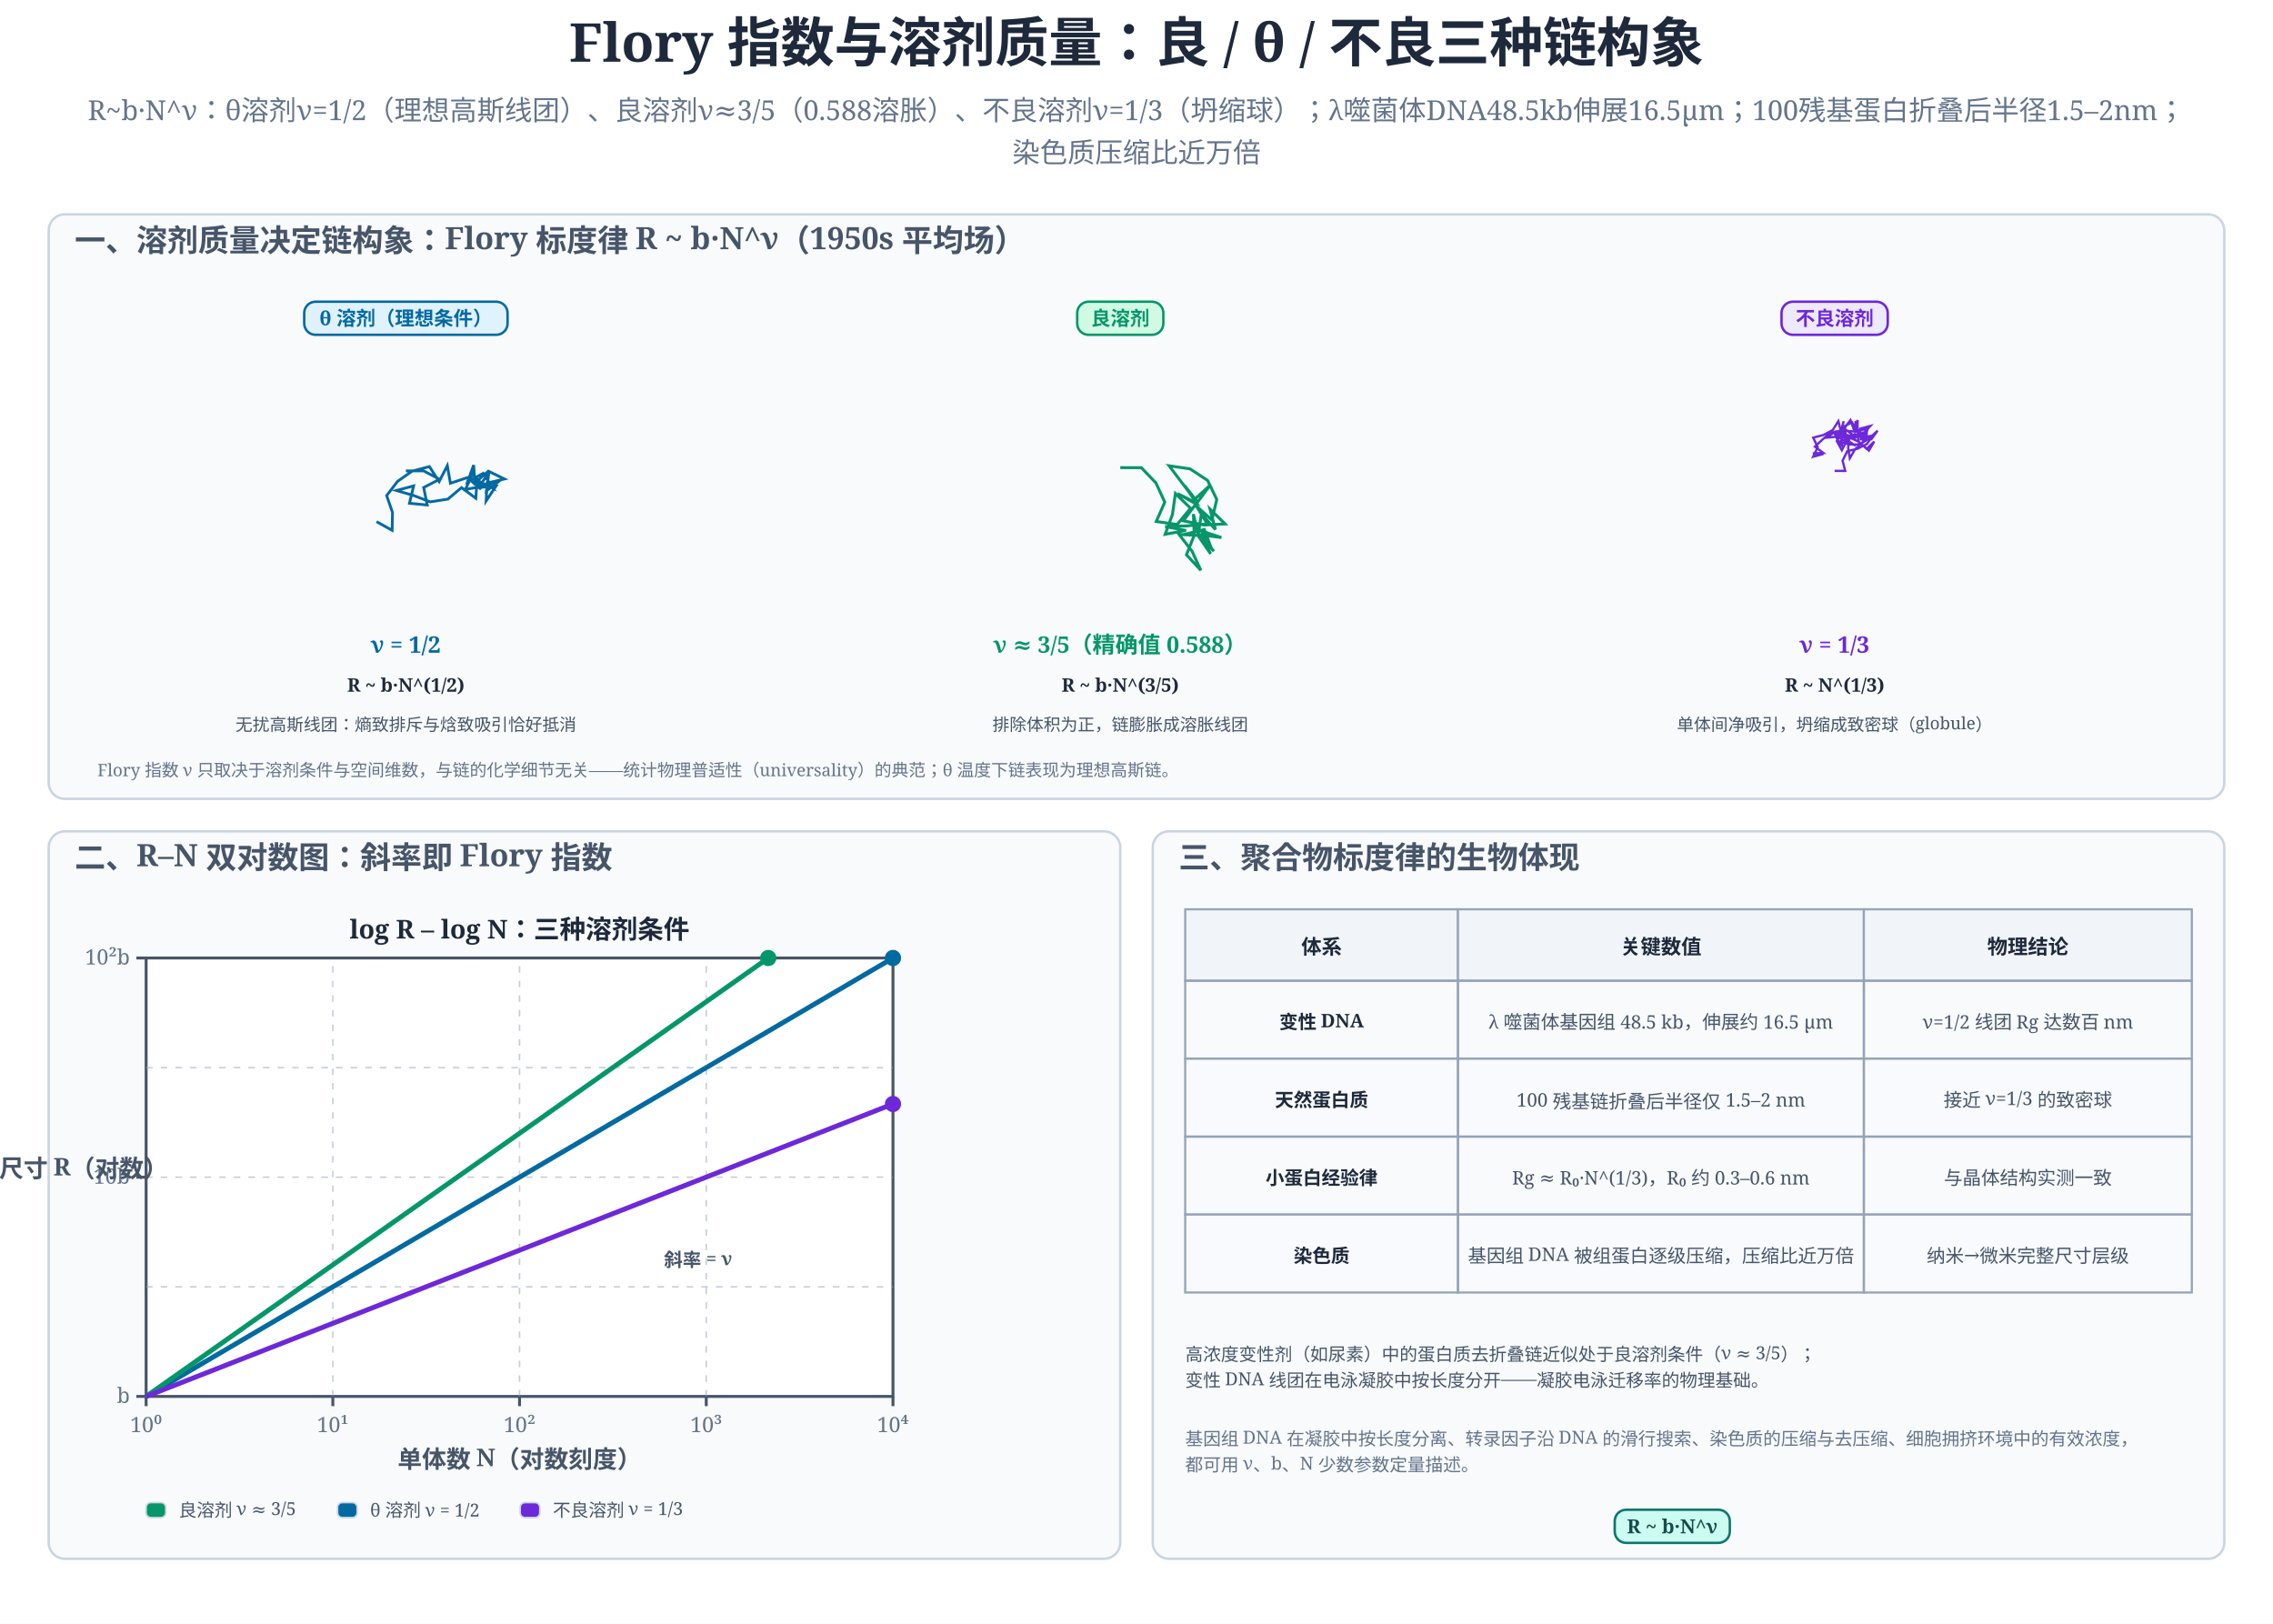
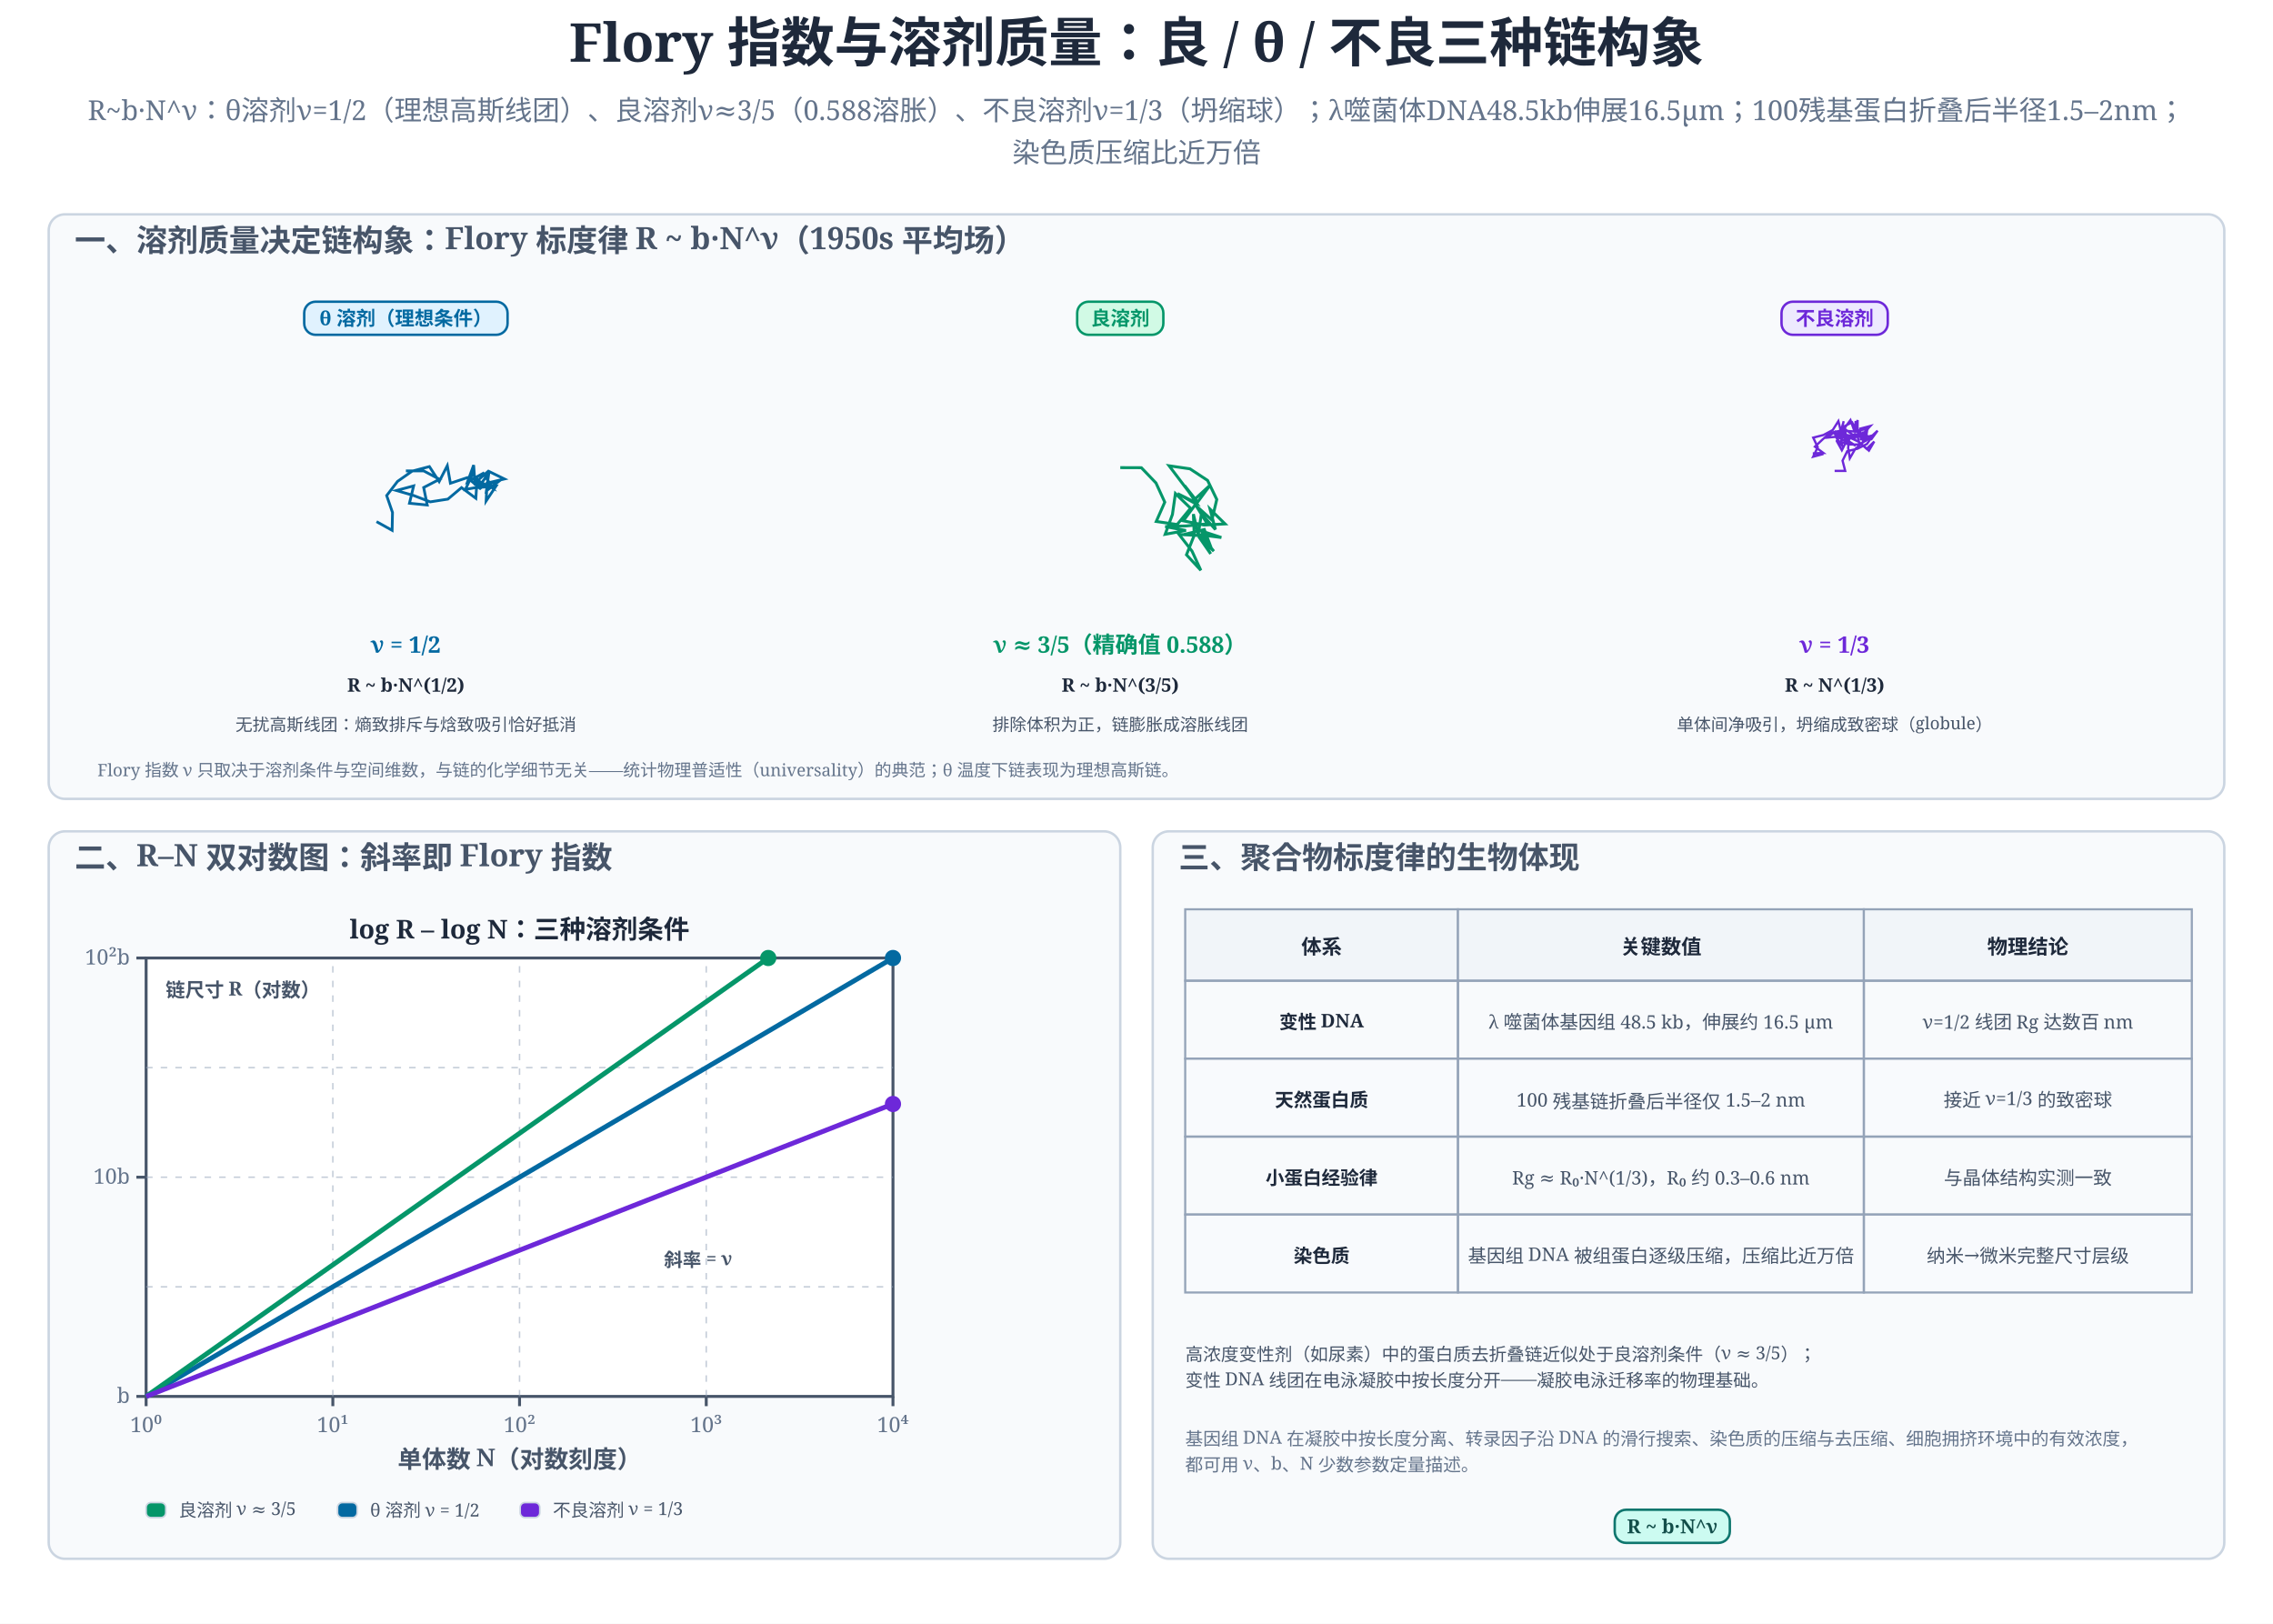
<svg xmlns="http://www.w3.org/2000/svg" width="1400" height="1000" viewBox="0 0 1400 1000" font-family="Noto Serif SC, LXGW WenKai, Songti SC, serif">
  <defs>
    <marker id="arr-ink" viewBox="0 0 10 10" refX="8.5" refY="5" markerWidth="7" markerHeight="7" orient="auto-start-reverse">
      <path d="M0,0 L10,5 L0,10 z" fill="#334155" />
    </marker>
    <marker id="arr-dna" viewBox="0 0 10 10" refX="8.5" refY="5" markerWidth="7" markerHeight="7" orient="auto-start-reverse">
      <path d="M0,0 L10,5 L0,10 z" fill="#0f766e" />
    </marker>
    <marker id="arr-rna" viewBox="0 0 10 10" refX="8.5" refY="5" markerWidth="7" markerHeight="7" orient="auto-start-reverse">
      <path d="M0,0 L10,5 L0,10 z" fill="#b45309" />
    </marker>
    <marker id="arr-pro" viewBox="0 0 10 10" refX="8.5" refY="5" markerWidth="7" markerHeight="7" orient="auto-start-reverse">
      <path d="M0,0 L10,5 L0,10 z" fill="#6d28d9" />
    </marker>
    <marker id="arr-enz" viewBox="0 0 10 10" refX="8.5" refY="5" markerWidth="7" markerHeight="7" orient="auto-start-reverse">
      <path d="M0,0 L10,5 L0,10 z" fill="#be185d" />
    </marker>
    <marker id="arr-acc" viewBox="0 0 10 10" refX="8.5" refY="5" markerWidth="7" markerHeight="7" orient="auto-start-reverse">
      <path d="M0,0 L10,5 L0,10 z" fill="#0369a1" />
    </marker>
    <marker id="arr-ok" viewBox="0 0 10 10" refX="8.5" refY="5" markerWidth="7" markerHeight="7" orient="auto-start-reverse">
      <path d="M0,0 L10,5 L0,10 z" fill="#059669" />
    </marker>
    <marker id="arr-warn" viewBox="0 0 10 10" refX="8.5" refY="5" markerWidth="7" markerHeight="7" orient="auto-start-reverse">
      <path d="M0,0 L10,5 L0,10 z" fill="#b45309" />
    </marker>
    <marker id="arr-bad" viewBox="0 0 10 10" refX="8.5" refY="5" markerWidth="7" markerHeight="7" orient="auto-start-reverse">
      <path d="M0,0 L10,5 L0,10 z" fill="#dc2626" />
    </marker>
    <marker id="arr-mute" viewBox="0 0 10 10" refX="8.5" refY="5" markerWidth="7" markerHeight="7" orient="auto-start-reverse">
      <path d="M0,0 L10,5 L0,10 z" fill="#94a3b8" />
    </marker>
  </defs>
  <rect x="0" y="0" width="1400" height="1000" fill="#ffffff" />
  <text x="700" y="38" text-anchor="middle" font-size="33" font-weight="700" fill="#1e293b">Flory 指数与溶剂质量：良 / θ / 不良三种链构象</text>
  <text x="700" y="74" text-anchor="middle" font-size="17" fill="#64748b">R~b·N^ν：θ溶剂ν=1/2（理想高斯线团）、良溶剂ν≈3/5（0.588溶胀）、不良溶剂ν=1/3（坍缩球）；λ噬菌体DNA48.5kb伸展16.5μm；100残基蛋白折叠后半径1.5–2nm；</text>
  <text x="700" y="100" text-anchor="middle" font-size="17" fill="#64748b">染色质压缩比近万倍</text>
  <rect x="30" y="132" width="1340" height="360" rx="10" fill="#f8fafc" stroke="#cbd5e1" stroke-width="1.5" />
  <text x="46" y="154.84" font-size="19" fill="#475569" font-weight="700">一、溶剂质量决定链构象：Flory 标度律 R ~ b·N^ν（1950s 平均场）</text>
  <rect x="187.369" y="185.8" width="125.262" height="20.4" rx="7" fill="#e0f2fe" stroke="#0369a1" stroke-width="1.5" />
  <text x="250" y="200.32" font-size="12" fill="#0369a1" text-anchor="middle" font-weight="700">θ 溶剂（理想条件）</text>
  <polyline points="250,290 261,290.017 270.716,295.174 260.954,300.244 263.14,311.025 252.194,309.936 254.778,299.243 244.152,302.087 254.719,305.143 264.992,309.076 275.861,307.388 284.274,300.3 293.095,306.872 293.78,295.893 303.682,300.685 297.631,291.498 287.969,296.755 291.736,286.42 292.52,297.392 300.812,290.164 310.702,294.979 300,297.521 299.428,308.506 305.526,299.352 294.563,300.241 301.079,291.379 299.598,302.279 308.331,295.591 297.906,299.098 290.282,291.168 297.503,299.467 286.68,301.433 291.272,291.437 296.25,301.246 287.854,294.14 277.419,297.623 275.505,286.79 270.48,296.576 264.482,287.355 253.844,290.154 244.845,296.48 238.156,305.213 241.747,315.61 241.522,326.608 231.905,321.268" fill="none" stroke="#0369a1" stroke-width="1.7" />
  <text x="250" y="402" font-size="14" fill="#0369a1" text-anchor="middle" font-weight="700">ν = 1/2</text>
  <text x="250" y="426" font-size="11.5" fill="#1e293b" text-anchor="middle" font-weight="700">R ~ b·N^(1/2)</text>
  <text x="250" y="450" font-size="10.5" fill="#475569" text-anchor="middle">无扰高斯线团：熵致排斥与焓致吸引恰好抵消</text>
  <rect x="663.46" y="185.8" width="53.08" height="20.4" rx="7" fill="#d1fae5" stroke="#059669" stroke-width="1.5" />
  <text x="690" y="200.32" font-size="12" fill="#059669" text-anchor="middle" font-weight="700">良溶剂</text>
  <polyline points="690,288 703,288.049 711.993,297.436 717.409,309.255 712.167,321.151 725.03,323.029 733.308,313.005 723.969,303.962 722.13,316.831 717.663,329.04 730.453,326.712 717.678,324.304 730.672,323.9 743.609,322.623 736.786,311.557 746.453,320.249 749.441,307.597 743.796,295.887 732.942,288.732 720.078,286.859 727.925,297.223 735.801,307.566 745.361,298.756 737.641,309.216 729.584,299.014 736.901,309.759 725.263,303.965 736.604,310.321 728.847,320.753 741.586,323.345 754.568,322.665 745.295,313.554 748.616,326.123 739.979,316.407 738.023,329.259 735.042,316.606 735.564,329.595 730.787,341.686 739.622,351.222 734.192,339.411 726.215,329.146 739.197,329.832 745.678,341.101 738.281,330.41 747.62,339.454 739.381,329.398 752.278,331.035 739.928,326.975 746.346,338.281 741.759,326.117 729.13,329.204" fill="none" stroke="#059669" stroke-width="1.8" />
  <text x="690" y="402" font-size="14" fill="#059669" text-anchor="middle" font-weight="700">ν ≈ 3/5（精确值 0.588）</text>
  <text x="690" y="426" font-size="11.5" fill="#1e293b" text-anchor="middle" font-weight="700">R ~ b·N^(3/5)</text>
  <text x="690" y="450" font-size="10.5" fill="#475569" text-anchor="middle">排除体积为正，链膨胀成溶胀线团</text>
  <rect x="1097.28" y="185.8" width="65.44" height="20.4" rx="7" fill="#ede9fe" stroke="#6d28d9" stroke-width="1.5" />
  <text x="1130" y="200.32" font-size="12" fill="#6d28d9" text-anchor="middle" font-weight="700">不良溶剂</text>
  <polyline points="1130,290 1136.5,290.004 1134.883,283.708 1137.756,277.878 1144.076,276.359 1149.886,273.443 1153.589,268.101 1147.308,269.775 1150.47,264.096 1144.068,265.219 1144.166,258.72 1141.941,264.827 1139.739,258.712 1135.862,263.928 1141.119,267.752 1147.587,267.116 1152.006,262.348 1145.718,263.997 1146.126,270.485 1152.626,270.491 1156.449,265.235 1151.698,269.671 1146.254,273.222 1151.117,277.536 1154.397,271.924 1149.73,276.448 1144.909,272.087 1139.012,269.354 1138.317,275.817 1139.362,282.232 1142.612,276.603 1147.447,272.259 1147.422,265.759 1148.979,272.069 1149.921,265.638 1144.054,268.435 1137.671,269.664 1143.786,267.459 1145.353,273.767 1138.853,273.718 1132.614,271.896 1129.603,266.135 1135.941,264.695 1137.537,270.996 1143.002,274.515 1137.188,271.609 1134.073,265.904 1137.396,271.49 1134.455,277.287 1131.307,271.6 1134.063,265.714 1135.574,259.392 1133.851,265.659 1132.305,259.345 1128.828,264.837 1123.098,267.907 1116.804,269.528 1119.589,275.402 1116.787,281.267 1123.07,279.6 1116.58,279.225 1123.076,278.974 1117.867,275.085 1122.595,270.625 1127.517,266.379 1133.834,267.908 1134.538,274.37 1130.753,269.085 1136.004,265.254 1142.484,265.771 1142.958,259.288 1143.227,265.783 1149.407,263.771 1148.352,270.184 1142.487,267.383 1136.599,270.137 1143.093,269.85 1136.929,267.785 1143.302,269.065 1149.761,268.339 1143.767,265.825 1140.728,260.079 1134.962,263.08 1130.912,268.164 1136.95,265.758 1130.45,265.712 1125.189,269.528 1131.66,268.915 1137.297,272.15 1136.635,265.684 1133.932,271.595" fill="none" stroke="#6d28d9" stroke-width="1.4" />
  <text x="1130" y="402" font-size="14" fill="#6d28d9" text-anchor="middle" font-weight="700">ν = 1/3</text>
  <text x="1130" y="426" font-size="11.5" fill="#1e293b" text-anchor="middle" font-weight="700">R ~ N^(1/3)</text>
  <text x="1130" y="450" font-size="10.5" fill="#475569" text-anchor="middle">单体间净吸引，坍缩成致密球（globule）</text>
  <text x="60" y="478" font-size="10.5" fill="#64748b">Flory 指数 ν 只取决于溶剂条件与空间维数，与链的化学细节无关——统计物理普适性（universality）的典范；θ 温度下链表现为理想高斯链。</text>
  <rect x="30" y="512" width="660" height="448" rx="10" fill="#f8fafc" stroke="#cbd5e1" stroke-width="1.5" />
  <text x="46" y="534.84" font-size="19" fill="#475569" font-weight="700">二、R–N 双对数图：斜率即 Flory 指数</text>
  <rect x="90" y="590" width="460" height="270" fill="#ffffff" stroke="#475569" stroke-width="1.8" />
  <line x1="90" y1="792.5" x2="550" y2="792.5" stroke="#94a3b8" stroke-width="0.9" stroke-dasharray="4 5" opacity="0.55" />
  <line x1="205" y1="860" x2="205" y2="590" stroke="#94a3b8" stroke-width="0.9" stroke-dasharray="4 5" opacity="0.55" />
  <line x1="90" y1="725" x2="550" y2="725" stroke="#94a3b8" stroke-width="0.9" stroke-dasharray="4 5" opacity="0.55" />
  <line x1="320" y1="860" x2="320" y2="590" stroke="#94a3b8" stroke-width="0.9" stroke-dasharray="4 5" opacity="0.55" />
  <line x1="90" y1="657.5" x2="550" y2="657.5" stroke="#94a3b8" stroke-width="0.9" stroke-dasharray="4 5" opacity="0.55" />
  <line x1="435" y1="860" x2="435" y2="590" stroke="#94a3b8" stroke-width="0.9" stroke-dasharray="4 5" opacity="0.55" />
  <line x1="90" y1="860" x2="90" y2="866" stroke="#475569" stroke-width="1.8" />
  <text x="90" y="882" font-size="13" fill="#64748b" text-anchor="middle">10⁰</text>
  <line x1="205" y1="860" x2="205" y2="866" stroke="#475569" stroke-width="1.8" />
  <text x="205" y="882" font-size="13" fill="#64748b" text-anchor="middle">10¹</text>
  <line x1="320" y1="860" x2="320" y2="866" stroke="#475569" stroke-width="1.8" />
  <text x="320" y="882" font-size="13" fill="#64748b" text-anchor="middle">10²</text>
  <line x1="435" y1="860" x2="435" y2="866" stroke="#475569" stroke-width="1.8" />
  <text x="435" y="882" font-size="13" fill="#64748b" text-anchor="middle">10³</text>
  <line x1="550" y1="860" x2="550" y2="866" stroke="#475569" stroke-width="1.8" />
  <text x="550" y="882" font-size="13" fill="#64748b" text-anchor="middle">10⁴</text>
  <line x1="84" y1="860" x2="90" y2="860" stroke="#475569" stroke-width="1.8" />
  <text x="80" y="864" font-size="13" fill="#64748b" text-anchor="end">b</text>
  <line x1="84" y1="725" x2="90" y2="725" stroke="#475569" stroke-width="1.8" />
  <text x="80" y="729" font-size="13" fill="#64748b" text-anchor="end">10b</text>
  <line x1="84" y1="590" x2="90" y2="590" stroke="#475569" stroke-width="1.8" />
  <text x="80" y="594" font-size="13" fill="#64748b" text-anchor="end">10²b</text>
  <text x="320" y="904" font-size="15" fill="#475569" text-anchor="middle" font-weight="600">单体数 N（对数刻度）</text>
-   <text x="44" y="725" font-size="15" fill="#475569" text-anchor="middle" font-weight="600">链尺寸 R（对数）</text>
  <text x="320" y="578" font-size="16" fill="#1e293b" text-anchor="middle" font-weight="700">log R – log N：三种溶剂条件</text>
+   <text x="102" y="614" font-size="12" fill="#475569" font-weight="600">链尺寸 R（对数）</text>
  <path d="M90.0,860.0 L550.0,590.0" fill="none" stroke="#0369a1" stroke-width="3" />
  <circle cx="550" cy="590" r="5" fill="#0369a1" />
  <path d="M90.0,860.0 L473.2,590.0" fill="none" stroke="#059669" stroke-width="3" />
  <circle cx="473.18" cy="590" r="5" fill="#059669" />
  <path d="M90.0,860.0 L550.0,679.9" fill="none" stroke="#6d28d9" stroke-width="3" />
  <circle cx="550" cy="679.91" r="5" fill="#6d28d9" />
  <text x="430" y="780" font-size="11.5" fill="#475569" text-anchor="middle" font-weight="700">斜率 = ν</text>
  <rect x="90" y="925.38" width="12.1" height="9.24" rx="3" fill="#059669" stroke="#cbd5e1" stroke-width="1" />
  <text x="110.1" y="933.96" font-size="11" fill="#475569">良溶剂 ν ≈ 3/5</text>
  <rect x="207.89" y="925.38" width="12.1" height="9.24" rx="3" fill="#0369a1" stroke="#cbd5e1" stroke-width="1" />
  <text x="227.99" y="933.96" font-size="11" fill="#475569">θ 溶剂 ν = 1/2</text>
  <rect x="320.39" y="925.38" width="12.1" height="9.24" rx="3" fill="#6d28d9" stroke="#cbd5e1" stroke-width="1" />
  <text x="340.49" y="933.96" font-size="11" fill="#475569">不良溶剂 ν = 1/3</text>
  <rect x="710" y="512" width="660" height="448" rx="10" fill="#f8fafc" stroke="#cbd5e1" stroke-width="1.5" />
  <text x="726" y="534.84" font-size="19" fill="#475569" font-weight="700">三、聚合物标度律的生物体现</text>
  <rect x="730" y="560" width="168" height="44" fill="#f1f5f9" stroke="#94a3b8" stroke-width="1.3" />
  <text x="814" y="587.5" font-size="12.5" fill="#1e293b" text-anchor="middle" font-weight="700">体系</text>
  <rect x="898" y="560" width="250" height="44" fill="#f1f5f9" stroke="#94a3b8" stroke-width="1.3" />
  <text x="1023" y="587.5" font-size="12.5" fill="#1e293b" text-anchor="middle" font-weight="700">关键数值</text>
  <rect x="1148" y="560" width="202" height="44" fill="#f1f5f9" stroke="#94a3b8" stroke-width="1.3" />
  <text x="1249" y="587.5" font-size="12.5" fill="#1e293b" text-anchor="middle" font-weight="700">物理结论</text>
  <rect x="730" y="604" width="168" height="48" fill="none" stroke="#94a3b8" stroke-width="1.3" />
  <text x="814" y="633.5" font-size="11.5" fill="#1e293b" text-anchor="middle" font-weight="700">变性 DNA</text>
  <rect x="898" y="604" width="250" height="48" fill="none" stroke="#94a3b8" stroke-width="1.3" />
  <text x="1023" y="633.5" font-size="11.5" fill="#475569" text-anchor="middle" font-weight="500">λ 噬菌体基因组 48.5 kb，伸展约 16.5 μm</text>
  <rect x="1148" y="604" width="202" height="48" fill="none" stroke="#94a3b8" stroke-width="1.3" />
  <text x="1249" y="633.5" font-size="11.5" fill="#475569" text-anchor="middle" font-weight="500">ν=1/2 线团 Rg 达数百 nm</text>
  <rect x="730" y="652" width="620" height="48" fill="#f8fafc" fill-opacity="0.85" />
  <rect x="730" y="652" width="168" height="48" fill="none" stroke="#94a3b8" stroke-width="1.3" />
  <text x="814" y="681.5" font-size="11.5" fill="#1e293b" text-anchor="middle" font-weight="700">天然蛋白质</text>
  <rect x="898" y="652" width="250" height="48" fill="none" stroke="#94a3b8" stroke-width="1.3" />
  <text x="1023" y="681.5" font-size="11.5" fill="#475569" text-anchor="middle" font-weight="500">100 残基链折叠后半径仅 1.5–2 nm</text>
  <rect x="1148" y="652" width="202" height="48" fill="none" stroke="#94a3b8" stroke-width="1.3" />
  <text x="1249" y="681.5" font-size="11.5" fill="#475569" text-anchor="middle" font-weight="500">接近 ν=1/3 的致密球</text>
  <rect x="730" y="700" width="168" height="48" fill="none" stroke="#94a3b8" stroke-width="1.3" />
  <text x="814" y="729.5" font-size="11.5" fill="#1e293b" text-anchor="middle" font-weight="700">小蛋白经验律</text>
  <rect x="898" y="700" width="250" height="48" fill="none" stroke="#94a3b8" stroke-width="1.3" />
  <text x="1023" y="729.5" font-size="11.5" fill="#475569" text-anchor="middle" font-weight="500">Rg ≈ R₀·N^(1/3)，R₀ 约 0.3–0.6 nm</text>
  <rect x="1148" y="700" width="202" height="48" fill="none" stroke="#94a3b8" stroke-width="1.3" />
  <text x="1249" y="729.5" font-size="11.5" fill="#475569" text-anchor="middle" font-weight="500">与晶体结构实测一致</text>
  <rect x="730" y="748" width="620" height="48" fill="#f8fafc" fill-opacity="0.85" />
  <rect x="730" y="748" width="168" height="48" fill="none" stroke="#94a3b8" stroke-width="1.3" />
  <text x="814" y="777.5" font-size="11.5" fill="#1e293b" text-anchor="middle" font-weight="700">染色质</text>
  <rect x="898" y="748" width="250" height="48" fill="none" stroke="#94a3b8" stroke-width="1.3" />
  <text x="1023" y="777.5" font-size="11.5" fill="#475569" text-anchor="middle" font-weight="500">基因组 DNA 被组蛋白逐级压缩，压缩比近万倍</text>
  <rect x="1148" y="748" width="202" height="48" fill="none" stroke="#94a3b8" stroke-width="1.3" />
  <text x="1249" y="777.5" font-size="11.5" fill="#475569" text-anchor="middle" font-weight="500">纳米→微米完整尺寸层级</text>
  <text x="730" y="838" font-size="11" fill="#475569">高浓度变性剂（如尿素）中的蛋白质去折叠链近似处于良溶剂条件（ν ≈ 3/5）；</text>
  <text x="730" y="854" font-size="11" fill="#475569">变性 DNA 线团在电泳凝胶中按长度分开——凝胶电泳迁移率的物理基础。</text>
  <text x="730" y="890" font-size="11" fill="#64748b">基因组 DNA 在凝胶中按长度分离、转录因子沿 DNA 的滑行搜索、染色质的压缩与去压缩、细胞拥挤环境中的有效浓度，</text>
  <text x="730" y="906" font-size="11" fill="#64748b">都可用 ν、b、N 少数参数定量描述。</text>
  <rect x="994.55" y="929.8" width="70.901" height="20.4" rx="7" fill="#ccfbf1" stroke="#0f766e" stroke-width="1.5" />
  <text x="1030" y="944.32" font-size="12" fill="#134e4a" text-anchor="middle" font-weight="700">R ~ b·N^ν</text>
</svg>
